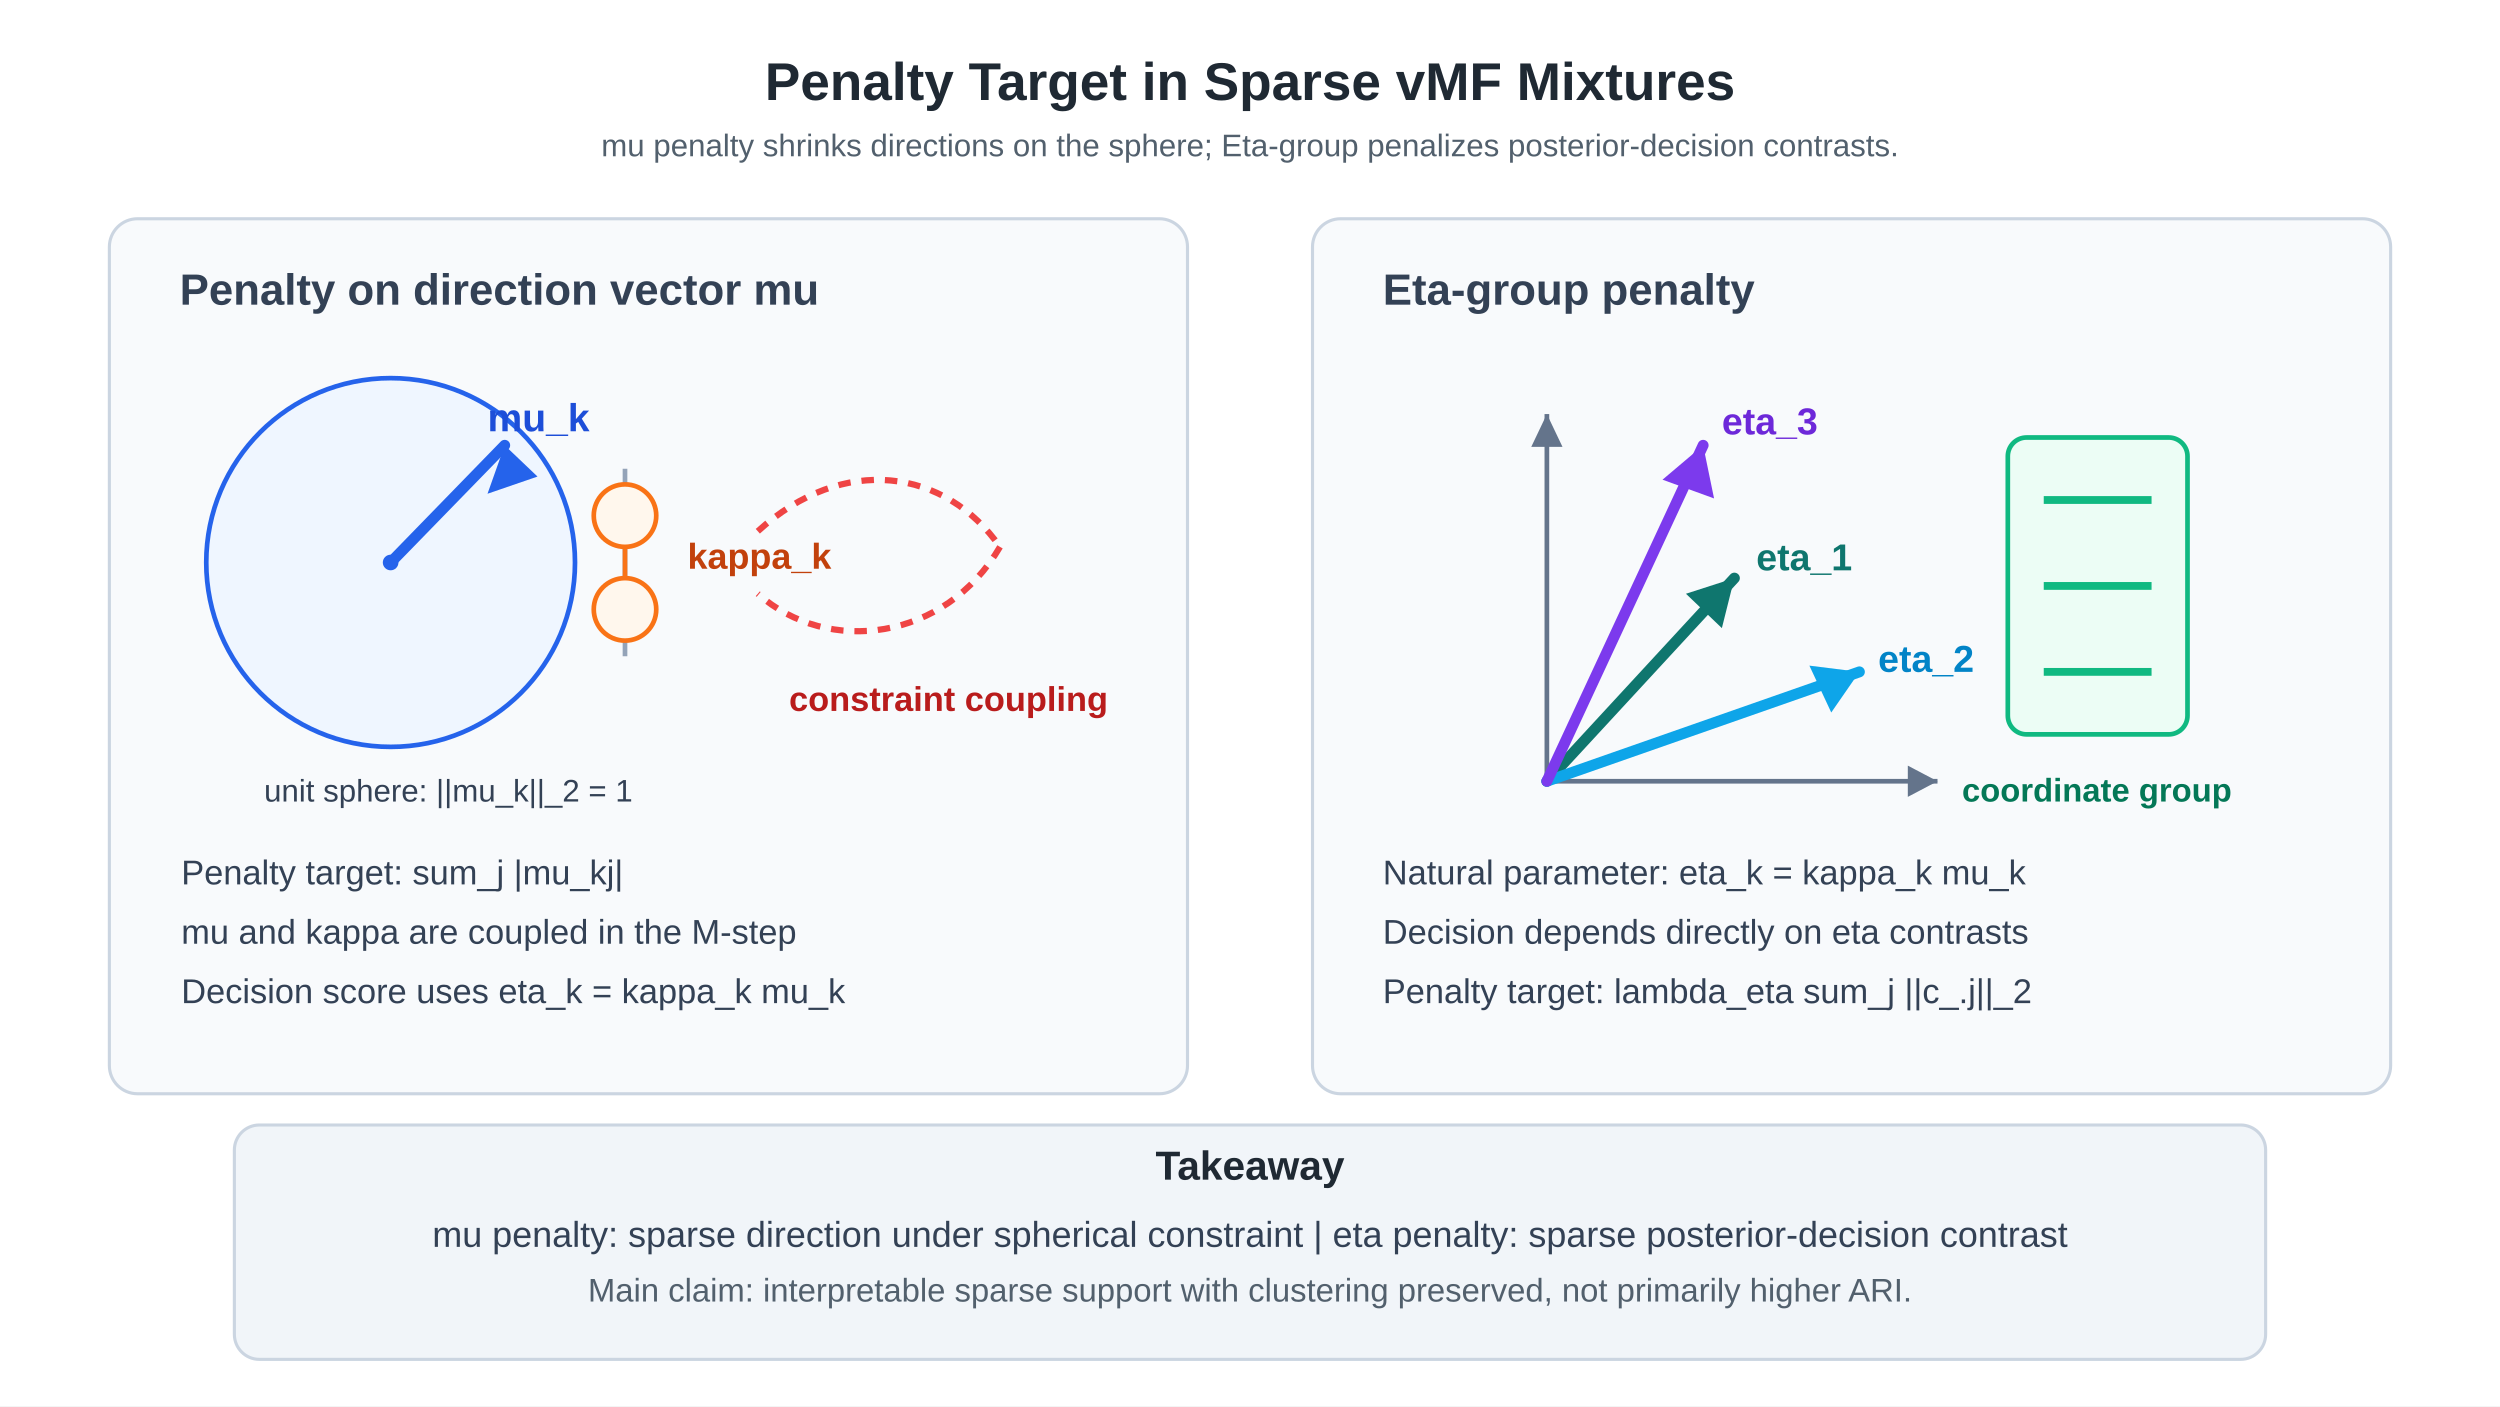
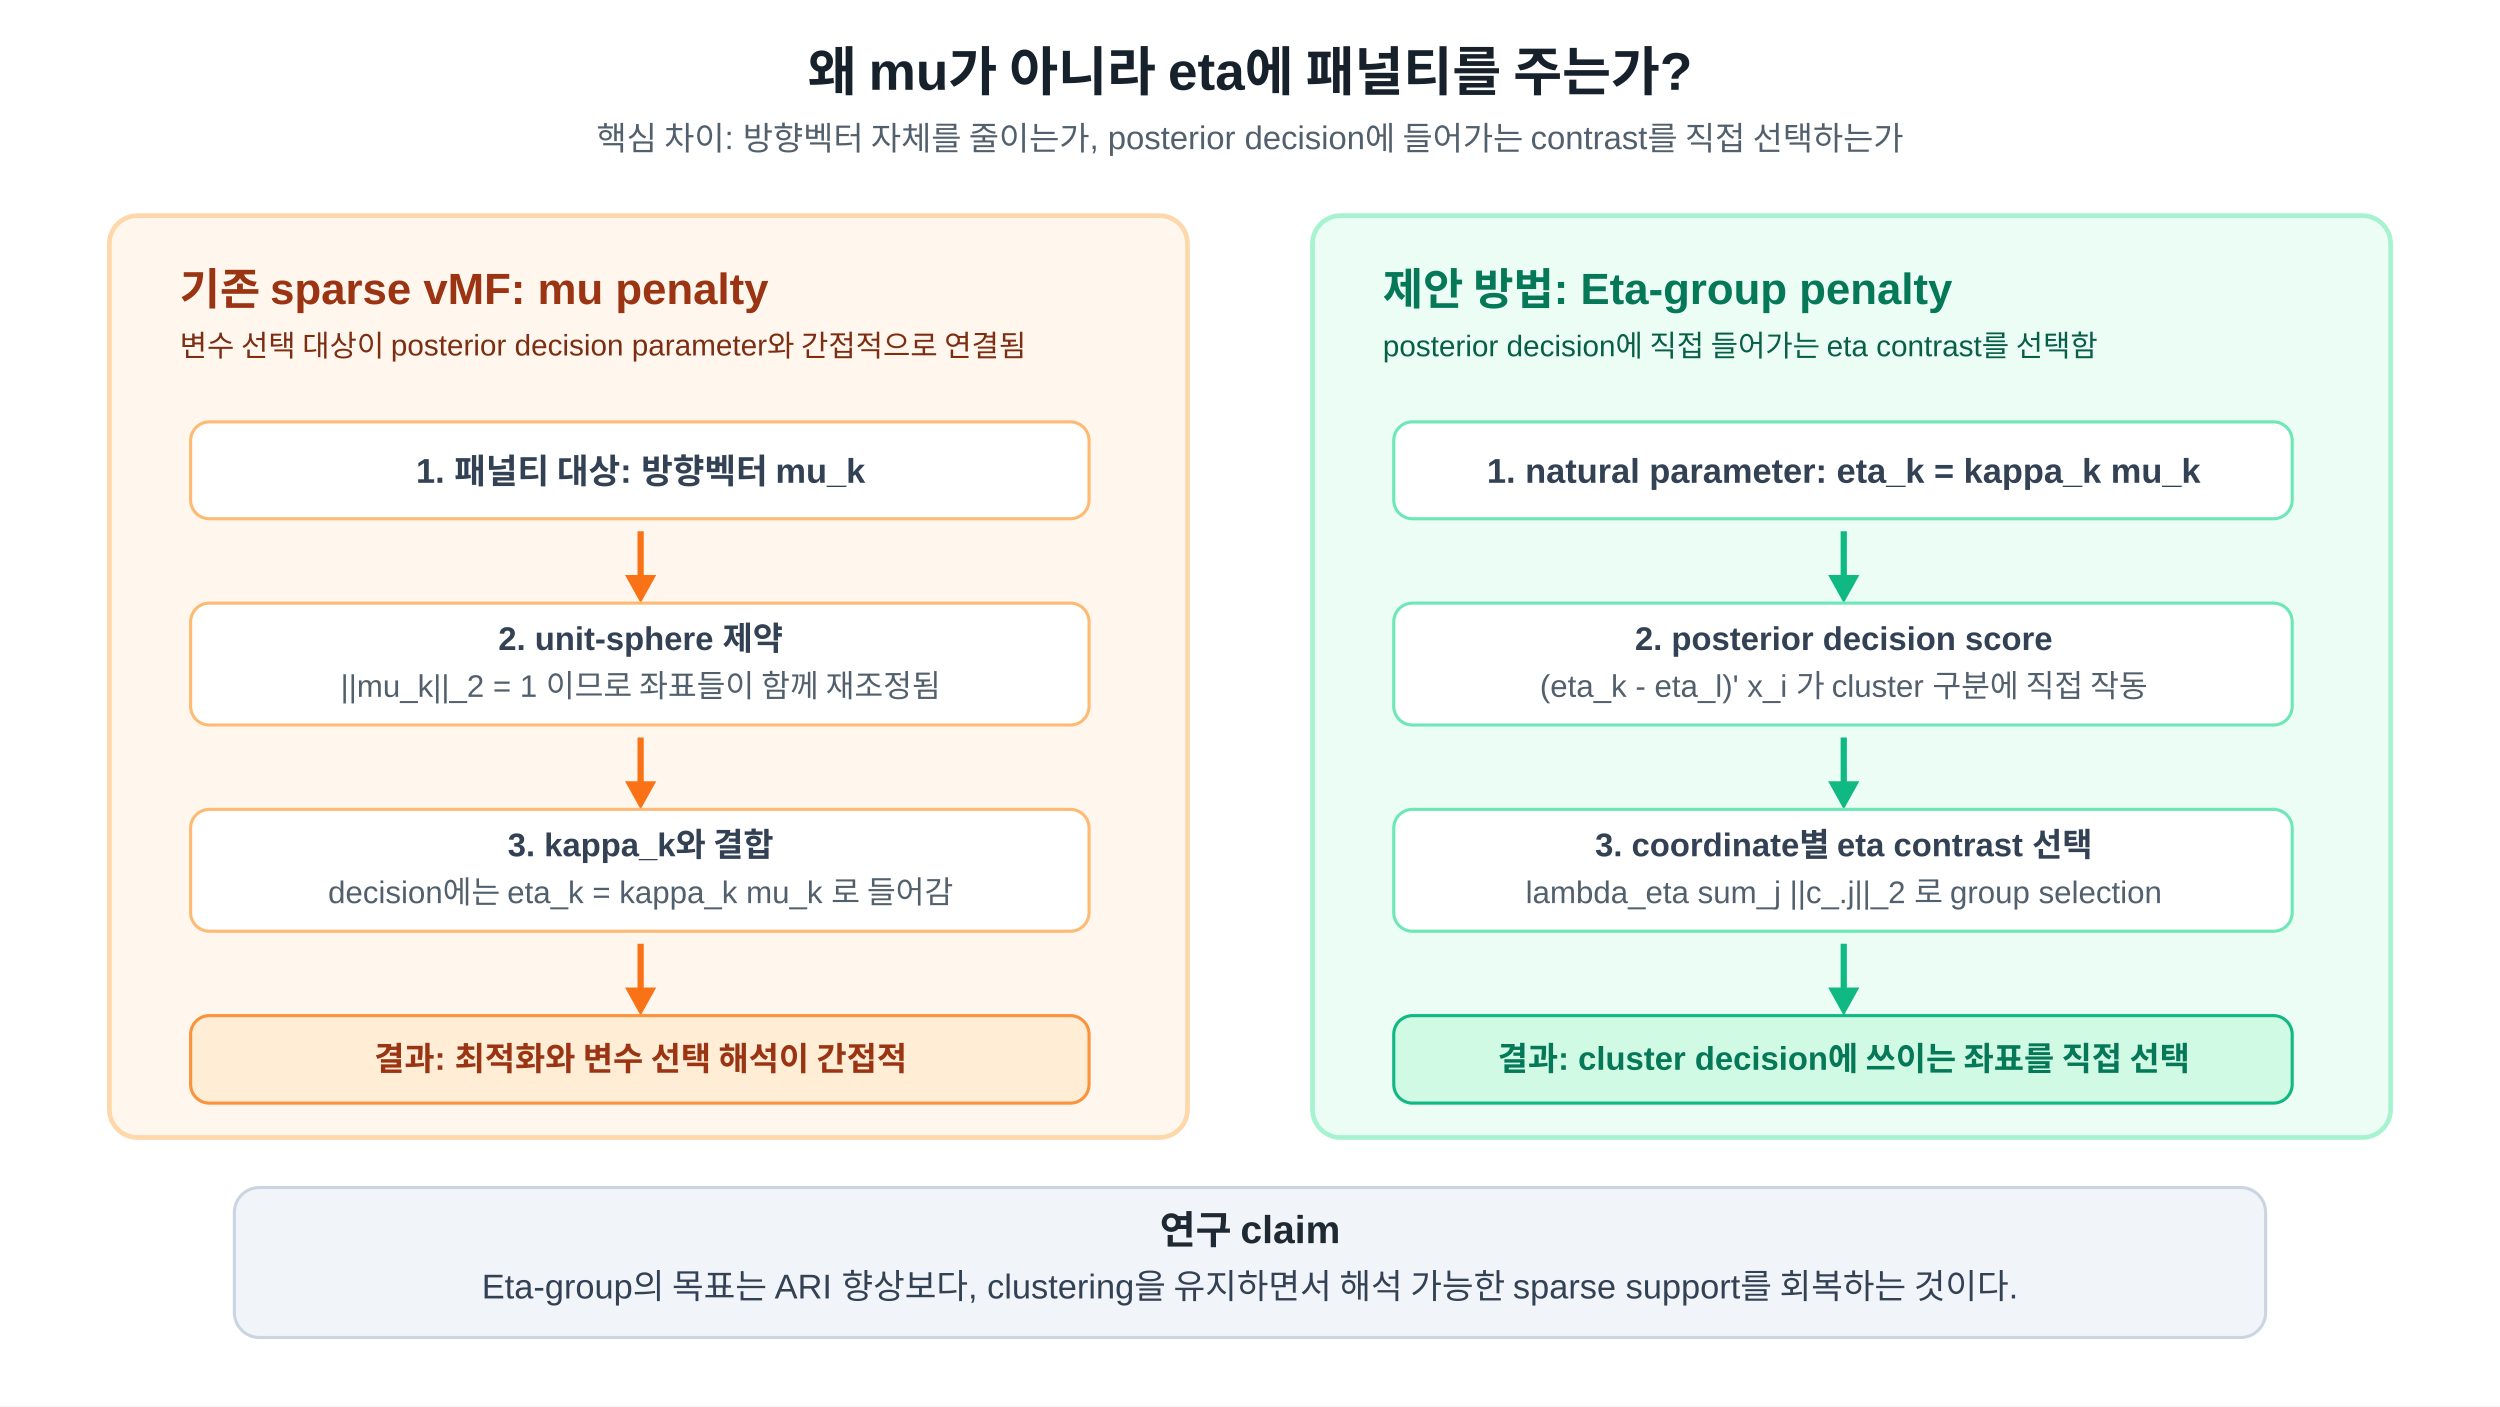
<svg xmlns="http://www.w3.org/2000/svg" width="1600" height="900" viewBox="0 0 1600 900">
  <rect width="1600" height="900" fill="#ffffff" />
-   <text x="800" y="64" text-anchor="middle" font-family="Arial, Helvetica, sans-serif" font-size="34" font-weight="700" fill="#1f2933">
-     Penalty Target in Sparse vMF Mixtures
+   <text x="800" y="58" text-anchor="middle" font-family="Malgun Gothic, Arial, sans-serif" font-size="34" font-weight="700" fill="#17212b">
+     왜 mu가 아니라 eta에 패널티를 주는가?
  </text>
-   <text x="800" y="100" text-anchor="middle" font-family="Arial, Helvetica, sans-serif" font-size="20" fill="#52606d">
-     mu penalty shrinks directions on the sphere; Eta-group penalizes posterior-decision contrasts.
+   <text x="800" y="96" text-anchor="middle" font-family="Malgun Gothic, Arial, sans-serif" font-size="21" fill="#52606d">
+     핵심 차이: 방향벡터 자체를 줄이는가, posterior decision에 들어가는 contrast를 직접 선택하는가
  </text>
-   <rect x="70" y="140" width="690" height="560" rx="18" fill="#f8fafc" stroke="#cbd5e1" stroke-width="2" />
-   <rect x="840" y="140" width="690" height="560" rx="18" fill="#f8fafc" stroke="#cbd5e1" stroke-width="2" />
-   <text x="115" y="195" font-family="Arial, Helvetica, sans-serif" font-size="28" font-weight="700" fill="#334155">
-     Penalty on direction vector mu
+   <rect x="70" y="138" width="690" height="590" rx="18" fill="#fff7ed" stroke="#fed7aa" stroke-width="3" />
+   <rect x="840" y="138" width="690" height="590" rx="18" fill="#ecfdf5" stroke="#a7f3d0" stroke-width="3" />
+   <text x="115" y="195" font-family="Malgun Gothic, Arial, sans-serif" font-size="28" font-weight="700" fill="#9a3412">
+     기존 sparse vMF: mu penalty
  </text>
-   <text x="885" y="195" font-family="Arial, Helvetica, sans-serif" font-size="28" font-weight="700" fill="#334155">
-     Eta-group penalty
+   <text x="115" y="228" font-family="Malgun Gothic, Arial, sans-serif" font-size="19" fill="#7c2d12">
+     변수 선택 대상이 posterior decision parameter와 간접적으로 연결됨
  </text>
-   <circle cx="250" cy="360" r="118" fill="#eff6ff" stroke="#2563eb" stroke-width="3" />
-   <circle cx="250" cy="360" r="5" fill="#2563eb" />
-   <line x1="250" y1="360" x2="323" y2="285" stroke="#2563eb" stroke-width="7" stroke-linecap="round" />
-   <polygon points="323,285 312,316 344,305" fill="#2563eb" />
-   <text x="312" y="276" font-family="Arial, Helvetica, sans-serif" font-size="25" font-weight="700" fill="#1d4ed8">mu_k</text>
-   <text x="169" y="513" font-family="Arial, Helvetica, sans-serif" font-size="20" fill="#334155">unit sphere: ||mu_k||_2 = 1</text>
-   <line x1="400" y1="300" x2="400" y2="420" stroke="#94a3b8" stroke-width="3" />
-   <circle cx="400" cy="330" r="20" fill="#fff7ed" stroke="#f97316" stroke-width="3" />
-   <circle cx="400" cy="390" r="20" fill="#fff7ed" stroke="#f97316" stroke-width="3" />
-   <line x1="400" y1="350" x2="400" y2="370" stroke="#f97316" stroke-width="3" />
-   <text x="440" y="364" font-family="Arial, Helvetica, sans-serif" font-size="23" font-weight="700" fill="#c2410c">kappa_k</text>
-   <path d="M485 340 C540 290, 605 300, 640 350" fill="none" stroke="#ef4444" stroke-width="4" stroke-dasharray="8 7" />
-   <path d="M640 350 C605 410, 530 420, 485 380" fill="none" stroke="#ef4444" stroke-width="4" stroke-dasharray="8 7" />
-   <text x="505" y="455" font-family="Arial, Helvetica, sans-serif" font-size="22" font-weight="700" fill="#b91c1c">constraint coupling</text>
-   <text x="116" y="566" font-family="Arial, Helvetica, sans-serif" font-size="22" fill="#334155">Penalty target: sum_j |mu_kj|</text>
-   <text x="116" y="604" font-family="Arial, Helvetica, sans-serif" font-size="22" fill="#334155">mu and kappa are coupled in the M-step</text>
-   <text x="116" y="642" font-family="Arial, Helvetica, sans-serif" font-size="22" fill="#334155">Decision score uses eta_k = kappa_k mu_k</text>
-   <line x1="990" y1="500" x2="990" y2="265" stroke="#64748b" stroke-width="3" />
-   <line x1="990" y1="500" x2="1240" y2="500" stroke="#64748b" stroke-width="3" />
-   <polygon points="990,265 980,286 1000,286" fill="#64748b" />
-   <polygon points="1240,500 1221,490 1221,510" fill="#64748b" />
-   <line x1="990" y1="500" x2="1110" y2="370" stroke="#0f766e" stroke-width="7" stroke-linecap="round" />
-   <polygon points="1110,370 1079,380 1102,402" fill="#0f766e" />
-   <line x1="990" y1="500" x2="1190" y2="430" stroke="#0ea5e9" stroke-width="7" stroke-linecap="round" />
-   <polygon points="1190,430 1158,426 1172,456" fill="#0ea5e9" />
-   <line x1="990" y1="500" x2="1090" y2="285" stroke="#7c3aed" stroke-width="7" stroke-linecap="round" />
-   <polygon points="1090,285 1064,307 1097,319" fill="#7c3aed" />
-   <text x="1124" y="365" font-family="Arial, Helvetica, sans-serif" font-size="24" font-weight="700" fill="#0f766e">eta_1</text>
-   <text x="1202" y="430" font-family="Arial, Helvetica, sans-serif" font-size="24" font-weight="700" fill="#0284c7">eta_2</text>
-   <text x="1102" y="278" font-family="Arial, Helvetica, sans-serif" font-size="24" font-weight="700" fill="#6d28d9">eta_3</text>
-   <rect x="1285" y="280" width="115" height="190" rx="12" fill="#ecfdf5" stroke="#10b981" stroke-width="3" />
-   <line x1="1308" y1="320" x2="1377" y2="320" stroke="#10b981" stroke-width="5" />
-   <line x1="1308" y1="375" x2="1377" y2="375" stroke="#10b981" stroke-width="5" />
-   <line x1="1308" y1="430" x2="1377" y2="430" stroke="#10b981" stroke-width="5" />
-   <text x="1342" y="513" text-anchor="middle" font-family="Arial, Helvetica, sans-serif" font-size="21" font-weight="700" fill="#047857">coordinate group</text>
-   <text x="885" y="566" font-family="Arial, Helvetica, sans-serif" font-size="22" fill="#334155">Natural parameter: eta_k = kappa_k mu_k</text>
-   <text x="885" y="604" font-family="Arial, Helvetica, sans-serif" font-size="22" fill="#334155">Decision depends directly on eta contrasts</text>
-   <text x="885" y="642" font-family="Arial, Helvetica, sans-serif" font-size="22" fill="#334155">Penalty target: lambda_eta sum_j ||c_.j||_2</text>
-   <rect x="150" y="720" width="1300" height="150" rx="16" fill="#f1f5f9" stroke="#cbd5e1" stroke-width="2" />
-   <text x="800" y="755" text-anchor="middle" font-family="Arial, Helvetica, sans-serif" font-size="26" font-weight="700" fill="#1f2933">
-     Takeaway
+   <text x="885" y="195" font-family="Malgun Gothic, Arial, sans-serif" font-size="28" font-weight="700" fill="#047857">
+     제안 방법: Eta-group penalty
  </text>
-   <text x="800" y="798" text-anchor="middle" font-family="Arial, Helvetica, sans-serif" font-size="23" fill="#334155">
-     mu penalty: sparse direction under spherical constraint  |  eta penalty: sparse posterior-decision contrast
+   <text x="885" y="228" font-family="Malgun Gothic, Arial, sans-serif" font-size="19" fill="#065f46">
+     posterior decision에 직접 들어가는 eta contrast를 선택함
  </text>
-   <text x="800" y="833" text-anchor="middle" font-family="Arial, Helvetica, sans-serif" font-size="21" fill="#52606d">
-     Main claim: interpretable sparse support with clustering preserved, not primarily higher ARI.
+   <g font-family="Malgun Gothic, Arial, sans-serif">
+     <rect x="122" y="270" width="575" height="62" rx="12" fill="#ffffff" stroke="#fdba74" stroke-width="2" />
+     <text x="410" y="309" text-anchor="middle" font-size="22" font-weight="700" fill="#334155">1. 패널티 대상: 방향벡터 mu_k</text>
+     <line x1="410" y1="340" x2="410" y2="374" stroke="#f97316" stroke-width="4" />
+     <polygon points="410,386 400,368 420,368" fill="#f97316" />
+     <rect x="122" y="386" width="575" height="78" rx="12" fill="#ffffff" stroke="#fdba74" stroke-width="2" />
+     <text x="410" y="416" text-anchor="middle" font-size="21" font-weight="700" fill="#334155">2. unit-sphere 제약</text>
+     <text x="410" y="446" text-anchor="middle" font-size="20" fill="#52606d">||mu_k||_2 = 1 이므로 좌표들이 함께 재조정됨</text>
+     <line x1="410" y1="472" x2="410" y2="506" stroke="#f97316" stroke-width="4" />
+     <polygon points="410,518 400,500 420,500" fill="#f97316" />
+     <rect x="122" y="518" width="575" height="78" rx="12" fill="#ffffff" stroke="#fdba74" stroke-width="2" />
+     <text x="410" y="548" text-anchor="middle" font-size="21" font-weight="700" fill="#334155">3. kappa_k와 결합</text>
+     <text x="410" y="578" text-anchor="middle" font-size="20" fill="#52606d">decision에는 eta_k = kappa_k mu_k 로 들어감</text>
+     <line x1="410" y1="604" x2="410" y2="638" stroke="#f97316" stroke-width="4" />
+     <polygon points="410,650 400,632 420,632" fill="#f97316" />
+     <rect x="122" y="650" width="575" height="56" rx="12" fill="#ffedd5" stroke="#fb923c" stroke-width="2" />
+     <text x="410" y="685" text-anchor="middle" font-size="21" font-weight="700" fill="#9a3412">결과: 최적화와 변수 선택 해석이 간접적</text>
+   </g>
+   <g font-family="Malgun Gothic, Arial, sans-serif">
+     <rect x="892" y="270" width="575" height="62" rx="12" fill="#ffffff" stroke="#6ee7b7" stroke-width="2" />
+     <text x="1180" y="309" text-anchor="middle" font-size="22" font-weight="700" fill="#334155">1. natural parameter: eta_k = kappa_k mu_k</text>
+     <line x1="1180" y1="340" x2="1180" y2="374" stroke="#10b981" stroke-width="4" />
+     <polygon points="1180,386 1170,368 1190,368" fill="#10b981" />
+     <rect x="892" y="386" width="575" height="78" rx="12" fill="#ffffff" stroke="#6ee7b7" stroke-width="2" />
+     <text x="1180" y="416" text-anchor="middle" font-size="21" font-weight="700" fill="#334155">2. posterior decision score</text>
+     <text x="1180" y="446" text-anchor="middle" font-size="20" fill="#52606d">(eta_k - eta_l)' x_i 가 cluster 구분에 직접 작동</text>
+     <line x1="1180" y1="472" x2="1180" y2="506" stroke="#10b981" stroke-width="4" />
+     <polygon points="1180,518 1170,500 1190,500" fill="#10b981" />
+     <rect x="892" y="518" width="575" height="78" rx="12" fill="#ffffff" stroke="#6ee7b7" stroke-width="2" />
+     <text x="1180" y="548" text-anchor="middle" font-size="21" font-weight="700" fill="#334155">3. coordinate별 eta contrast 선택</text>
+     <text x="1180" y="578" text-anchor="middle" font-size="20" fill="#52606d">lambda_eta sum_j ||c_.j||_2 로 group selection</text>
+     <line x1="1180" y1="604" x2="1180" y2="638" stroke="#10b981" stroke-width="4" />
+     <polygon points="1180,650 1170,632 1190,632" fill="#10b981" />
+     <rect x="892" y="650" width="575" height="56" rx="12" fill="#d1fae5" stroke="#10b981" stroke-width="2" />
+     <text x="1180" y="685" text-anchor="middle" font-size="21" font-weight="700" fill="#047857">결과: cluster decision에 쓰이는 좌표를 직접 선택</text>
+   </g>
+   <rect x="150" y="760" width="1300" height="96" rx="16" fill="#f1f5f9" stroke="#cbd5e1" stroke-width="2" />
+   <text x="800" y="796" text-anchor="middle" font-family="Malgun Gothic, Arial, sans-serif" font-size="25" font-weight="700" fill="#1f2933">
+     연구 claim
+   </text>
+   <text x="800" y="831" text-anchor="middle" font-family="Malgun Gothic, Arial, sans-serif" font-size="22" fill="#334155">
+     Eta-group의 목표는 ARI 향상보다, clustering을 유지하면서 해석 가능한 sparse support를 회복하는 것이다.
  </text>
</svg>
